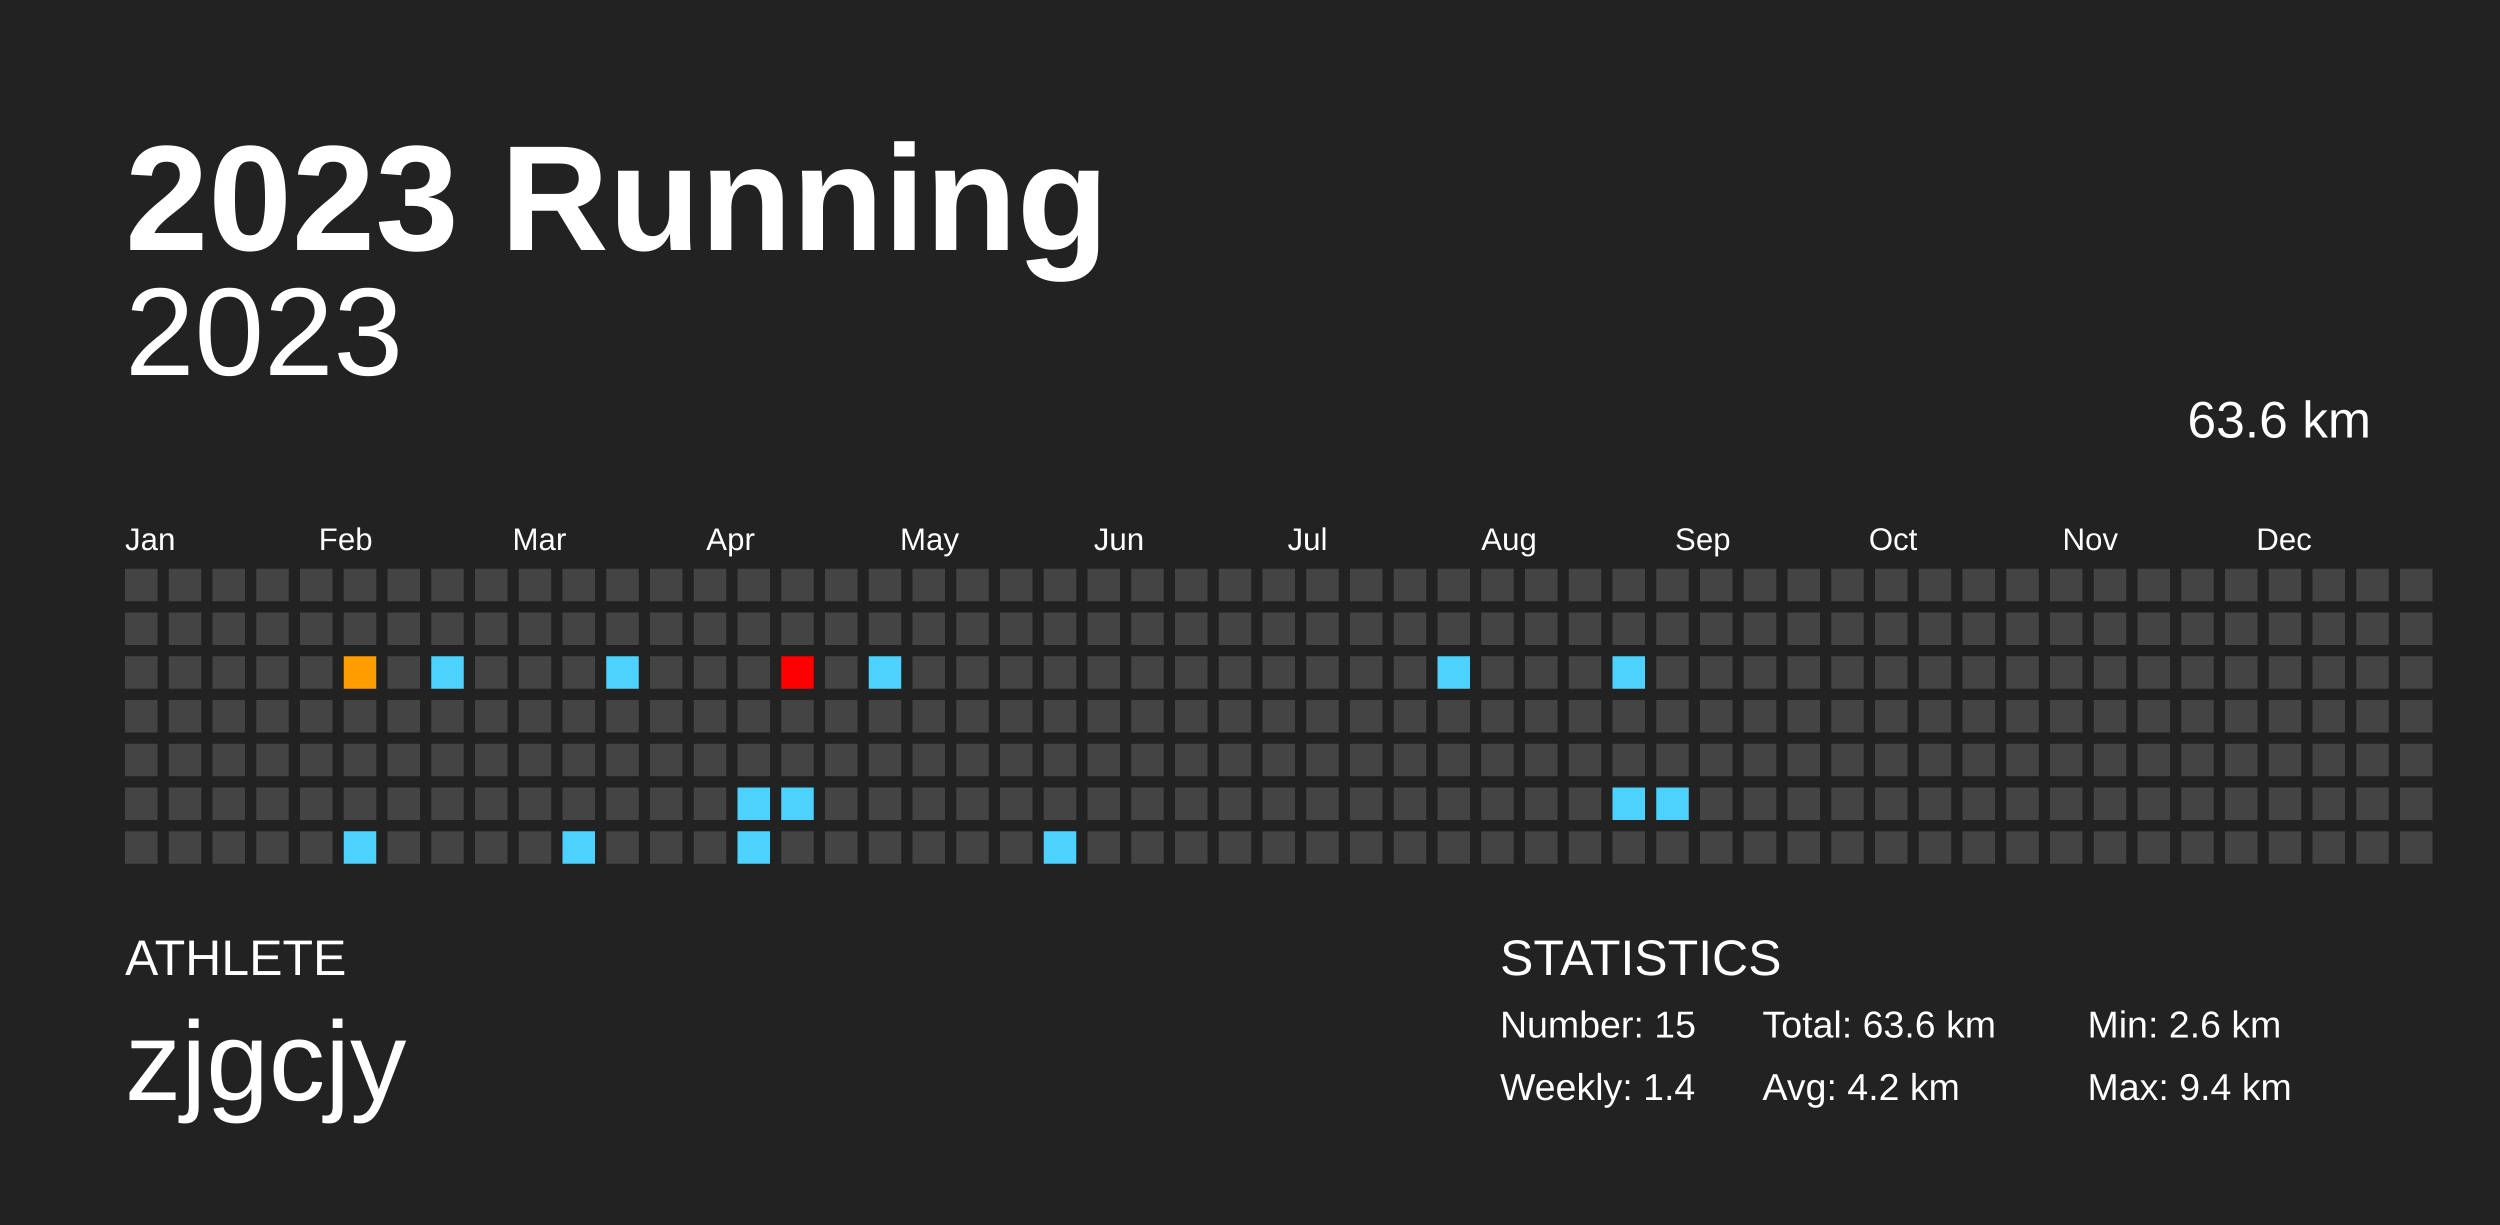
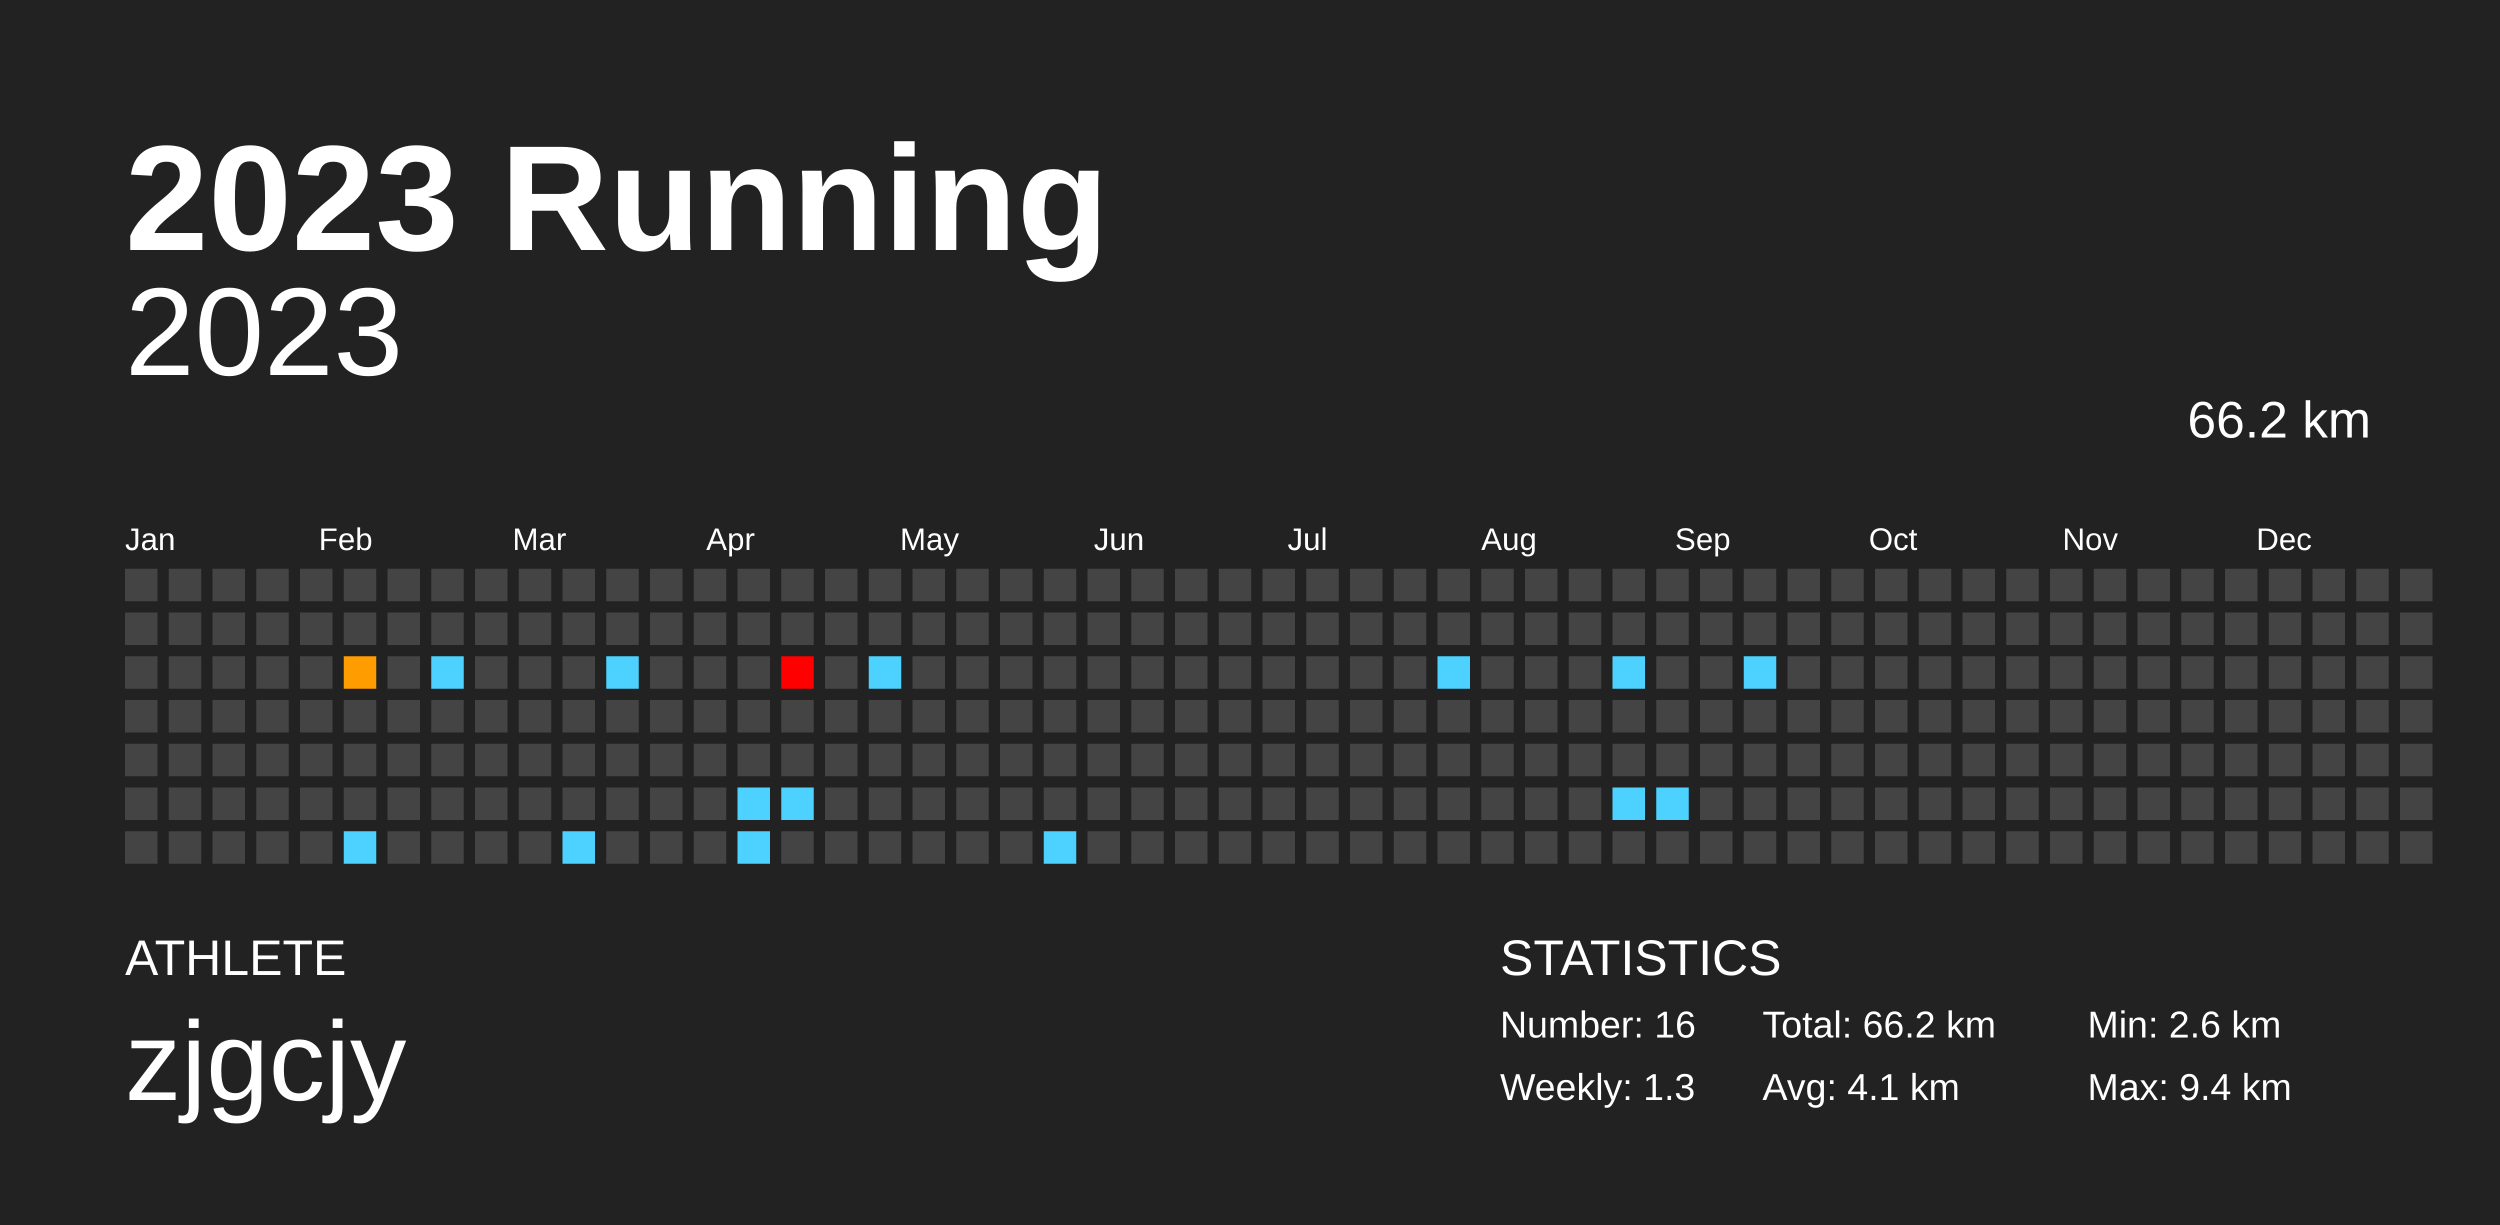
<svg xmlns="http://www.w3.org/2000/svg" baseProfile="full" height="98mm" version="1.1" viewBox="0,0,200,98" width="200mm">
  <defs />
  <rect fill="#222222" height="98" width="200" x="0" y="0" />
  <text fill="#FFFFFF" style="font-size:12px; font-family:Arial; font-weight:bold;" x="10" y="20">2023 Running</text>
  <text fill="#FFFFFF" style="font-size:4px; font-family:Arial" x="10" y="78">ATHLETE</text>
  <text fill="#FFFFFF" style="font-size:9px; font-family:Arial" x="10" y="88">zjgcjy</text>
  <text fill="#FFFFFF" style="font-size:4px; font-family:Arial" x="120" y="78">STATISTICS</text>
-   <text fill="#FFFFFF" style="font-size:3px; font-family:Arial" x="120" y="83">Number: 15</text>
-   <text fill="#FFFFFF" style="font-size:3px; font-family:Arial" x="120" y="88">Weekly: 1.4</text>
-   <text fill="#FFFFFF" style="font-size:3px; font-family:Arial" x="141" y="83">Total: 63.6 km</text>
-   <text fill="#FFFFFF" style="font-size:3px; font-family:Arial" x="141" y="88">Avg: 4.2 km</text>
+   <text fill="#FFFFFF" style="font-size:3px; font-family:Arial" x="120" y="83">Number: 16</text>
+   <text fill="#FFFFFF" style="font-size:3px; font-family:Arial" x="120" y="88">Weekly: 1.3</text>
+   <text fill="#FFFFFF" style="font-size:3px; font-family:Arial" x="141" y="83">Total: 66.2 km</text>
+   <text fill="#FFFFFF" style="font-size:3px; font-family:Arial" x="141" y="88">Avg: 4.1 km</text>
  <text fill="#FFFFFF" style="font-size:3px; font-family:Arial" x="167" y="83">Min: 2.6 km</text>
  <text fill="#FFFFFF" style="font-size:3px; font-family:Arial" x="167" y="88">Max: 9.4 km</text>
  <text alignment-baseline="hanging" fill="#FFFFFF" style="font-size:10.0px; font-family:Arial;" x="10" y="30">2023</text>
-   <text alignment-baseline="hanging" fill="#FFFFFF" style="font-size:4.125px; font-family:Arial;" x="175" y="35">63.6 km</text>
+   <text alignment-baseline="hanging" fill="#FFFFFF" style="font-size:4.125px; font-family:Arial;" x="175" y="35">66.2 km</text>
  <text fill="#FFFFFF" style="font-size:2.5px; font-family:Arial" x="10.0" y="44">Jan</text>
  <text fill="#FFFFFF" style="font-size:2.5px; font-family:Arial" x="25.5" y="44">Feb</text>
  <text fill="#FFFFFF" style="font-size:2.5px; font-family:Arial" x="41.0" y="44">Mar</text>
  <text fill="#FFFFFF" style="font-size:2.5px; font-family:Arial" x="56.5" y="44">Apr</text>
  <text fill="#FFFFFF" style="font-size:2.5px; font-family:Arial" x="72.0" y="44">May</text>
  <text fill="#FFFFFF" style="font-size:2.5px; font-family:Arial" x="87.5" y="44">Jun</text>
  <text fill="#FFFFFF" style="font-size:2.5px; font-family:Arial" x="103.0" y="44">Jul</text>
  <text fill="#FFFFFF" style="font-size:2.5px; font-family:Arial" x="118.5" y="44">Aug</text>
  <text fill="#FFFFFF" style="font-size:2.5px; font-family:Arial" x="134.0" y="44">Sep</text>
  <text fill="#FFFFFF" style="font-size:2.5px; font-family:Arial" x="149.5" y="44">Oct</text>
  <text fill="#FFFFFF" style="font-size:2.5px; font-family:Arial" x="165.0" y="44">Nov</text>
  <text fill="#FFFFFF" style="font-size:2.5px; font-family:Arial" x="180.5" y="44">Dec</text>
  <rect fill="#444444" height="2.6" width="2.6" x="10.0" y="45.5" />
  <rect fill="#444444" height="2.6" width="2.6" x="10.0" y="49.0" />
  <rect fill="#444444" height="2.6" width="2.6" x="10.0" y="52.5" />
  <rect fill="#444444" height="2.6" width="2.6" x="10.0" y="56.0" />
  <rect fill="#444444" height="2.6" width="2.6" x="10.0" y="59.5" />
  <rect fill="#444444" height="2.6" width="2.6" x="10.0" y="63.0" />
  <rect fill="#444444" height="2.6" width="2.6" x="10.0" y="66.5" />
  <rect fill="#444444" height="2.6" width="2.6" x="13.5" y="45.5" />
  <rect fill="#444444" height="2.6" width="2.6" x="13.5" y="49.0" />
  <rect fill="#444444" height="2.6" width="2.6" x="13.5" y="52.5" />
  <rect fill="#444444" height="2.6" width="2.6" x="13.5" y="56.0" />
  <rect fill="#444444" height="2.6" width="2.6" x="13.5" y="59.5" />
  <rect fill="#444444" height="2.6" width="2.6" x="13.5" y="63.0" />
  <rect fill="#444444" height="2.6" width="2.6" x="13.5" y="66.5" />
  <rect fill="#444444" height="2.6" width="2.6" x="17.0" y="45.5" />
  <rect fill="#444444" height="2.6" width="2.6" x="17.0" y="49.0" />
  <rect fill="#444444" height="2.6" width="2.6" x="17.0" y="52.5" />
  <rect fill="#444444" height="2.6" width="2.6" x="17.0" y="56.0" />
  <rect fill="#444444" height="2.6" width="2.6" x="17.0" y="59.5" />
  <rect fill="#444444" height="2.6" width="2.6" x="17.0" y="63.0" />
  <rect fill="#444444" height="2.6" width="2.6" x="17.0" y="66.5" />
  <rect fill="#444444" height="2.6" width="2.6" x="20.5" y="45.5" />
  <rect fill="#444444" height="2.6" width="2.6" x="20.5" y="49.0" />
  <rect fill="#444444" height="2.6" width="2.6" x="20.5" y="52.5" />
  <rect fill="#444444" height="2.6" width="2.6" x="20.5" y="56.0" />
  <rect fill="#444444" height="2.6" width="2.6" x="20.5" y="59.5" />
  <rect fill="#444444" height="2.6" width="2.6" x="20.5" y="63.0" />
  <rect fill="#444444" height="2.6" width="2.6" x="20.5" y="66.5" />
  <rect fill="#444444" height="2.6" width="2.6" x="24.0" y="45.5" />
  <rect fill="#444444" height="2.6" width="2.6" x="24.0" y="49.0" />
  <rect fill="#444444" height="2.6" width="2.6" x="24.0" y="52.5" />
  <rect fill="#444444" height="2.6" width="2.6" x="24.0" y="56.0" />
  <rect fill="#444444" height="2.6" width="2.6" x="24.0" y="59.5" />
  <rect fill="#444444" height="2.6" width="2.6" x="24.0" y="63.0" />
  <rect fill="#444444" height="2.6" width="2.6" x="24.0" y="66.5" />
  <rect fill="#444444" height="2.6" width="2.6" x="27.5" y="45.5" />
  <rect fill="#444444" height="2.6" width="2.6" x="27.5" y="49.0" />
  <rect fill="#ff9c00" height="2.6" width="2.6" x="27.5" y="52.5" />
  <rect fill="#444444" height="2.6" width="2.6" x="27.5" y="56.0" />
  <rect fill="#444444" height="2.6" width="2.6" x="27.5" y="59.5" />
  <rect fill="#444444" height="2.6" width="2.6" x="27.5" y="63.0" />
  <rect fill="#4dd2ff" height="2.6" width="2.6" x="27.5" y="66.5" />
  <rect fill="#444444" height="2.6" width="2.6" x="31.0" y="45.5" />
  <rect fill="#444444" height="2.6" width="2.6" x="31.0" y="49.0" />
  <rect fill="#444444" height="2.6" width="2.6" x="31.0" y="52.5" />
  <rect fill="#444444" height="2.6" width="2.6" x="31.0" y="56.0" />
  <rect fill="#444444" height="2.6" width="2.6" x="31.0" y="59.5" />
  <rect fill="#444444" height="2.6" width="2.6" x="31.0" y="63.0" />
  <rect fill="#444444" height="2.6" width="2.6" x="31.0" y="66.5" />
  <rect fill="#444444" height="2.6" width="2.6" x="34.5" y="45.5" />
  <rect fill="#444444" height="2.6" width="2.6" x="34.5" y="49.0" />
  <rect fill="#4dd2ff" height="2.6" width="2.6" x="34.5" y="52.5" />
  <rect fill="#444444" height="2.6" width="2.6" x="34.5" y="56.0" />
  <rect fill="#444444" height="2.6" width="2.6" x="34.5" y="59.5" />
  <rect fill="#444444" height="2.6" width="2.6" x="34.5" y="63.0" />
  <rect fill="#444444" height="2.6" width="2.6" x="34.5" y="66.5" />
  <rect fill="#444444" height="2.6" width="2.6" x="38.0" y="45.5" />
  <rect fill="#444444" height="2.6" width="2.6" x="38.0" y="49.0" />
  <rect fill="#444444" height="2.6" width="2.6" x="38.0" y="52.5" />
  <rect fill="#444444" height="2.6" width="2.6" x="38.0" y="56.0" />
  <rect fill="#444444" height="2.6" width="2.6" x="38.0" y="59.5" />
  <rect fill="#444444" height="2.6" width="2.6" x="38.0" y="63.0" />
  <rect fill="#444444" height="2.6" width="2.6" x="38.0" y="66.5" />
  <rect fill="#444444" height="2.6" width="2.6" x="41.5" y="45.5" />
  <rect fill="#444444" height="2.6" width="2.6" x="41.5" y="49.0" />
  <rect fill="#444444" height="2.6" width="2.6" x="41.5" y="52.5" />
  <rect fill="#444444" height="2.6" width="2.6" x="41.5" y="56.0" />
  <rect fill="#444444" height="2.6" width="2.6" x="41.5" y="59.5" />
  <rect fill="#444444" height="2.6" width="2.6" x="41.5" y="63.0" />
  <rect fill="#444444" height="2.6" width="2.6" x="41.5" y="66.5" />
  <rect fill="#444444" height="2.6" width="2.6" x="45.0" y="45.5" />
  <rect fill="#444444" height="2.6" width="2.6" x="45.0" y="49.0" />
  <rect fill="#444444" height="2.6" width="2.6" x="45.0" y="52.5" />
  <rect fill="#444444" height="2.6" width="2.6" x="45.0" y="56.0" />
  <rect fill="#444444" height="2.6" width="2.6" x="45.0" y="59.5" />
  <rect fill="#444444" height="2.6" width="2.6" x="45.0" y="63.0" />
  <rect fill="#4dd2ff" height="2.6" width="2.6" x="45.0" y="66.5" />
  <rect fill="#444444" height="2.6" width="2.6" x="48.5" y="45.5" />
  <rect fill="#444444" height="2.6" width="2.6" x="48.5" y="49.0" />
  <rect fill="#4dd2ff" height="2.6" width="2.6" x="48.5" y="52.5" />
  <rect fill="#444444" height="2.6" width="2.6" x="48.5" y="56.0" />
  <rect fill="#444444" height="2.6" width="2.6" x="48.5" y="59.5" />
  <rect fill="#444444" height="2.6" width="2.6" x="48.5" y="63.0" />
  <rect fill="#444444" height="2.6" width="2.6" x="48.5" y="66.5" />
  <rect fill="#444444" height="2.6" width="2.6" x="52.0" y="45.5" />
  <rect fill="#444444" height="2.6" width="2.6" x="52.0" y="49.0" />
  <rect fill="#444444" height="2.6" width="2.6" x="52.0" y="52.5" />
  <rect fill="#444444" height="2.6" width="2.6" x="52.0" y="56.0" />
  <rect fill="#444444" height="2.6" width="2.6" x="52.0" y="59.5" />
  <rect fill="#444444" height="2.6" width="2.6" x="52.0" y="63.0" />
  <rect fill="#444444" height="2.6" width="2.6" x="52.0" y="66.5" />
  <rect fill="#444444" height="2.6" width="2.6" x="55.5" y="45.5" />
  <rect fill="#444444" height="2.6" width="2.6" x="55.5" y="49.0" />
  <rect fill="#444444" height="2.6" width="2.6" x="55.5" y="52.5" />
  <rect fill="#444444" height="2.6" width="2.6" x="55.5" y="56.0" />
  <rect fill="#444444" height="2.6" width="2.6" x="55.5" y="59.5" />
  <rect fill="#444444" height="2.6" width="2.6" x="55.5" y="63.0" />
  <rect fill="#444444" height="2.6" width="2.6" x="55.5" y="66.5" />
  <rect fill="#444444" height="2.6" width="2.6" x="59.0" y="45.5" />
  <rect fill="#444444" height="2.6" width="2.6" x="59.0" y="49.0" />
  <rect fill="#444444" height="2.6" width="2.6" x="59.0" y="52.5" />
  <rect fill="#444444" height="2.6" width="2.6" x="59.0" y="56.0" />
  <rect fill="#444444" height="2.6" width="2.6" x="59.0" y="59.5" />
  <rect fill="#4dd2ff" height="2.6" width="2.6" x="59.0" y="63.0" />
  <rect fill="#4dd2ff" height="2.6" width="2.6" x="59.0" y="66.5" />
  <rect fill="#444444" height="2.6" width="2.6" x="62.5" y="45.5" />
  <rect fill="#444444" height="2.6" width="2.6" x="62.5" y="49.0" />
  <rect fill="#ff0000" height="2.6" width="2.6" x="62.5" y="52.5" />
  <rect fill="#444444" height="2.6" width="2.6" x="62.5" y="56.0" />
  <rect fill="#444444" height="2.6" width="2.6" x="62.5" y="59.5" />
  <rect fill="#4dd2ff" height="2.6" width="2.6" x="62.5" y="63.0" />
  <rect fill="#444444" height="2.6" width="2.6" x="62.5" y="66.5" />
  <rect fill="#444444" height="2.6" width="2.6" x="66.0" y="45.5" />
  <rect fill="#444444" height="2.6" width="2.6" x="66.0" y="49.0" />
  <rect fill="#444444" height="2.6" width="2.6" x="66.0" y="52.5" />
  <rect fill="#444444" height="2.6" width="2.6" x="66.0" y="56.0" />
  <rect fill="#444444" height="2.6" width="2.6" x="66.0" y="59.5" />
  <rect fill="#444444" height="2.6" width="2.6" x="66.0" y="63.0" />
  <rect fill="#444444" height="2.6" width="2.6" x="66.0" y="66.5" />
  <rect fill="#444444" height="2.6" width="2.6" x="69.5" y="45.5" />
  <rect fill="#444444" height="2.6" width="2.6" x="69.5" y="49.0" />
  <rect fill="#4dd2ff" height="2.6" width="2.6" x="69.5" y="52.5" />
  <rect fill="#444444" height="2.6" width="2.6" x="69.5" y="56.0" />
  <rect fill="#444444" height="2.6" width="2.6" x="69.5" y="59.5" />
  <rect fill="#444444" height="2.6" width="2.6" x="69.5" y="63.0" />
  <rect fill="#444444" height="2.6" width="2.6" x="69.5" y="66.5" />
  <rect fill="#444444" height="2.6" width="2.6" x="73.0" y="45.5" />
  <rect fill="#444444" height="2.6" width="2.6" x="73.0" y="49.0" />
  <rect fill="#444444" height="2.6" width="2.6" x="73.0" y="52.5" />
  <rect fill="#444444" height="2.6" width="2.6" x="73.0" y="56.0" />
  <rect fill="#444444" height="2.6" width="2.6" x="73.0" y="59.5" />
  <rect fill="#444444" height="2.6" width="2.6" x="73.0" y="63.0" />
  <rect fill="#444444" height="2.6" width="2.6" x="73.0" y="66.5" />
  <rect fill="#444444" height="2.6" width="2.6" x="76.5" y="45.5" />
  <rect fill="#444444" height="2.6" width="2.6" x="76.5" y="49.0" />
  <rect fill="#444444" height="2.6" width="2.6" x="76.5" y="52.5" />
  <rect fill="#444444" height="2.6" width="2.6" x="76.5" y="56.0" />
  <rect fill="#444444" height="2.6" width="2.6" x="76.5" y="59.5" />
  <rect fill="#444444" height="2.6" width="2.6" x="76.5" y="63.0" />
  <rect fill="#444444" height="2.6" width="2.6" x="76.5" y="66.5" />
  <rect fill="#444444" height="2.6" width="2.6" x="80.0" y="45.5" />
  <rect fill="#444444" height="2.6" width="2.6" x="80.0" y="49.0" />
  <rect fill="#444444" height="2.6" width="2.6" x="80.0" y="52.5" />
  <rect fill="#444444" height="2.6" width="2.6" x="80.0" y="56.0" />
  <rect fill="#444444" height="2.6" width="2.6" x="80.0" y="59.5" />
  <rect fill="#444444" height="2.6" width="2.6" x="80.0" y="63.0" />
  <rect fill="#444444" height="2.6" width="2.6" x="80.0" y="66.5" />
  <rect fill="#444444" height="2.6" width="2.6" x="83.5" y="45.5" />
  <rect fill="#444444" height="2.6" width="2.6" x="83.5" y="49.0" />
  <rect fill="#444444" height="2.6" width="2.6" x="83.5" y="52.5" />
  <rect fill="#444444" height="2.6" width="2.6" x="83.5" y="56.0" />
  <rect fill="#444444" height="2.6" width="2.6" x="83.5" y="59.5" />
  <rect fill="#444444" height="2.6" width="2.6" x="83.5" y="63.0" />
  <rect fill="#4dd2ff" height="2.6" width="2.6" x="83.5" y="66.5" />
  <rect fill="#444444" height="2.6" width="2.6" x="87.0" y="45.5" />
  <rect fill="#444444" height="2.6" width="2.6" x="87.0" y="49.0" />
  <rect fill="#444444" height="2.6" width="2.6" x="87.0" y="52.5" />
  <rect fill="#444444" height="2.6" width="2.6" x="87.0" y="56.0" />
  <rect fill="#444444" height="2.6" width="2.6" x="87.0" y="59.5" />
  <rect fill="#444444" height="2.6" width="2.6" x="87.0" y="63.0" />
  <rect fill="#444444" height="2.6" width="2.6" x="87.0" y="66.5" />
  <rect fill="#444444" height="2.6" width="2.6" x="90.5" y="45.5" />
  <rect fill="#444444" height="2.6" width="2.6" x="90.5" y="49.0" />
  <rect fill="#444444" height="2.6" width="2.6" x="90.5" y="52.5" />
  <rect fill="#444444" height="2.6" width="2.6" x="90.5" y="56.0" />
  <rect fill="#444444" height="2.6" width="2.6" x="90.5" y="59.5" />
  <rect fill="#444444" height="2.6" width="2.6" x="90.5" y="63.0" />
  <rect fill="#444444" height="2.6" width="2.6" x="90.5" y="66.5" />
  <rect fill="#444444" height="2.6" width="2.6" x="94.0" y="45.5" />
  <rect fill="#444444" height="2.6" width="2.6" x="94.0" y="49.0" />
  <rect fill="#444444" height="2.6" width="2.6" x="94.0" y="52.5" />
  <rect fill="#444444" height="2.6" width="2.6" x="94.0" y="56.0" />
  <rect fill="#444444" height="2.6" width="2.6" x="94.0" y="59.5" />
  <rect fill="#444444" height="2.6" width="2.6" x="94.0" y="63.0" />
  <rect fill="#444444" height="2.6" width="2.6" x="94.0" y="66.5" />
  <rect fill="#444444" height="2.6" width="2.6" x="97.5" y="45.5" />
  <rect fill="#444444" height="2.6" width="2.6" x="97.5" y="49.0" />
  <rect fill="#444444" height="2.6" width="2.6" x="97.5" y="52.5" />
  <rect fill="#444444" height="2.6" width="2.6" x="97.5" y="56.0" />
  <rect fill="#444444" height="2.6" width="2.6" x="97.5" y="59.5" />
  <rect fill="#444444" height="2.6" width="2.6" x="97.5" y="63.0" />
  <rect fill="#444444" height="2.6" width="2.6" x="97.5" y="66.5" />
  <rect fill="#444444" height="2.6" width="2.6" x="101.0" y="45.5" />
  <rect fill="#444444" height="2.6" width="2.6" x="101.0" y="49.0" />
  <rect fill="#444444" height="2.6" width="2.6" x="101.0" y="52.5" />
  <rect fill="#444444" height="2.6" width="2.6" x="101.0" y="56.0" />
  <rect fill="#444444" height="2.6" width="2.6" x="101.0" y="59.5" />
  <rect fill="#444444" height="2.6" width="2.6" x="101.0" y="63.0" />
  <rect fill="#444444" height="2.6" width="2.6" x="101.0" y="66.5" />
  <rect fill="#444444" height="2.6" width="2.6" x="104.5" y="45.5" />
  <rect fill="#444444" height="2.6" width="2.6" x="104.5" y="49.0" />
  <rect fill="#444444" height="2.6" width="2.6" x="104.5" y="52.5" />
  <rect fill="#444444" height="2.6" width="2.6" x="104.5" y="56.0" />
  <rect fill="#444444" height="2.6" width="2.6" x="104.5" y="59.5" />
  <rect fill="#444444" height="2.6" width="2.6" x="104.5" y="63.0" />
  <rect fill="#444444" height="2.6" width="2.6" x="104.5" y="66.5" />
  <rect fill="#444444" height="2.6" width="2.6" x="108.0" y="45.5" />
  <rect fill="#444444" height="2.6" width="2.6" x="108.0" y="49.0" />
  <rect fill="#444444" height="2.6" width="2.6" x="108.0" y="52.5" />
  <rect fill="#444444" height="2.6" width="2.6" x="108.0" y="56.0" />
  <rect fill="#444444" height="2.6" width="2.6" x="108.0" y="59.5" />
  <rect fill="#444444" height="2.6" width="2.6" x="108.0" y="63.0" />
  <rect fill="#444444" height="2.6" width="2.6" x="108.0" y="66.5" />
  <rect fill="#444444" height="2.6" width="2.6" x="111.5" y="45.5" />
  <rect fill="#444444" height="2.6" width="2.6" x="111.5" y="49.0" />
  <rect fill="#444444" height="2.6" width="2.6" x="111.5" y="52.5" />
  <rect fill="#444444" height="2.6" width="2.6" x="111.5" y="56.0" />
  <rect fill="#444444" height="2.6" width="2.6" x="111.5" y="59.5" />
  <rect fill="#444444" height="2.6" width="2.6" x="111.5" y="63.0" />
  <rect fill="#444444" height="2.6" width="2.6" x="111.5" y="66.5" />
  <rect fill="#444444" height="2.6" width="2.6" x="115.0" y="45.5" />
  <rect fill="#444444" height="2.6" width="2.6" x="115.0" y="49.0" />
  <rect fill="#4dd2ff" height="2.6" width="2.6" x="115.0" y="52.5" />
  <rect fill="#444444" height="2.6" width="2.6" x="115.0" y="56.0" />
  <rect fill="#444444" height="2.6" width="2.6" x="115.0" y="59.5" />
  <rect fill="#444444" height="2.6" width="2.6" x="115.0" y="63.0" />
  <rect fill="#444444" height="2.6" width="2.6" x="115.0" y="66.5" />
  <rect fill="#444444" height="2.6" width="2.6" x="118.5" y="45.5" />
  <rect fill="#444444" height="2.6" width="2.6" x="118.5" y="49.0" />
  <rect fill="#444444" height="2.6" width="2.6" x="118.5" y="52.5" />
  <rect fill="#444444" height="2.6" width="2.6" x="118.5" y="56.0" />
  <rect fill="#444444" height="2.6" width="2.6" x="118.5" y="59.5" />
  <rect fill="#444444" height="2.6" width="2.6" x="118.5" y="63.0" />
  <rect fill="#444444" height="2.6" width="2.6" x="118.5" y="66.5" />
  <rect fill="#444444" height="2.6" width="2.6" x="122.0" y="45.5" />
  <rect fill="#444444" height="2.6" width="2.6" x="122.0" y="49.0" />
  <rect fill="#444444" height="2.6" width="2.6" x="122.0" y="52.5" />
  <rect fill="#444444" height="2.6" width="2.6" x="122.0" y="56.0" />
  <rect fill="#444444" height="2.6" width="2.6" x="122.0" y="59.5" />
  <rect fill="#444444" height="2.6" width="2.6" x="122.0" y="63.0" />
  <rect fill="#444444" height="2.6" width="2.6" x="122.0" y="66.5" />
  <rect fill="#444444" height="2.6" width="2.6" x="125.5" y="45.5" />
  <rect fill="#444444" height="2.6" width="2.6" x="125.5" y="49.0" />
  <rect fill="#444444" height="2.6" width="2.6" x="125.5" y="52.5" />
  <rect fill="#444444" height="2.6" width="2.6" x="125.5" y="56.0" />
  <rect fill="#444444" height="2.6" width="2.6" x="125.5" y="59.5" />
  <rect fill="#444444" height="2.6" width="2.6" x="125.5" y="63.0" />
  <rect fill="#444444" height="2.6" width="2.6" x="125.5" y="66.5" />
  <rect fill="#444444" height="2.6" width="2.6" x="129.0" y="45.5" />
  <rect fill="#444444" height="2.6" width="2.6" x="129.0" y="49.0" />
  <rect fill="#4dd2ff" height="2.6" width="2.6" x="129.0" y="52.5" />
  <rect fill="#444444" height="2.6" width="2.6" x="129.0" y="56.0" />
  <rect fill="#444444" height="2.6" width="2.6" x="129.0" y="59.5" />
  <rect fill="#4dd2ff" height="2.6" width="2.6" x="129.0" y="63.0" />
  <rect fill="#444444" height="2.6" width="2.6" x="129.0" y="66.5" />
  <rect fill="#444444" height="2.6" width="2.6" x="132.5" y="45.5" />
  <rect fill="#444444" height="2.6" width="2.6" x="132.5" y="49.0" />
  <rect fill="#444444" height="2.6" width="2.6" x="132.5" y="52.5" />
  <rect fill="#444444" height="2.6" width="2.6" x="132.5" y="56.0" />
  <rect fill="#444444" height="2.6" width="2.6" x="132.5" y="59.5" />
  <rect fill="#4dd2ff" height="2.6" width="2.6" x="132.5" y="63.0" />
  <rect fill="#444444" height="2.6" width="2.6" x="132.5" y="66.5" />
  <rect fill="#444444" height="2.6" width="2.6" x="136.0" y="45.5" />
  <rect fill="#444444" height="2.6" width="2.6" x="136.0" y="49.0" />
  <rect fill="#444444" height="2.6" width="2.6" x="136.0" y="52.5" />
  <rect fill="#444444" height="2.6" width="2.6" x="136.0" y="56.0" />
  <rect fill="#444444" height="2.6" width="2.6" x="136.0" y="59.5" />
  <rect fill="#444444" height="2.6" width="2.6" x="136.0" y="63.0" />
  <rect fill="#444444" height="2.6" width="2.6" x="136.0" y="66.5" />
  <rect fill="#444444" height="2.6" width="2.6" x="139.5" y="45.5" />
  <rect fill="#444444" height="2.6" width="2.6" x="139.5" y="49.0" />
-   <rect fill="#444444" height="2.6" width="2.6" x="139.5" y="52.5" />
+   <rect fill="#4dd2ff" height="2.6" width="2.6" x="139.5" y="52.5" />
  <rect fill="#444444" height="2.6" width="2.6" x="139.5" y="56.0" />
  <rect fill="#444444" height="2.6" width="2.6" x="139.5" y="59.5" />
  <rect fill="#444444" height="2.6" width="2.6" x="139.5" y="63.0" />
  <rect fill="#444444" height="2.6" width="2.6" x="139.5" y="66.5" />
  <rect fill="#444444" height="2.6" width="2.6" x="143.0" y="45.5" />
  <rect fill="#444444" height="2.6" width="2.6" x="143.0" y="49.0" />
  <rect fill="#444444" height="2.6" width="2.6" x="143.0" y="52.5" />
  <rect fill="#444444" height="2.6" width="2.6" x="143.0" y="56.0" />
  <rect fill="#444444" height="2.6" width="2.6" x="143.0" y="59.5" />
  <rect fill="#444444" height="2.6" width="2.6" x="143.0" y="63.0" />
  <rect fill="#444444" height="2.6" width="2.6" x="143.0" y="66.5" />
  <rect fill="#444444" height="2.6" width="2.6" x="146.5" y="45.5" />
  <rect fill="#444444" height="2.6" width="2.6" x="146.5" y="49.0" />
  <rect fill="#444444" height="2.6" width="2.6" x="146.5" y="52.5" />
  <rect fill="#444444" height="2.6" width="2.6" x="146.5" y="56.0" />
  <rect fill="#444444" height="2.6" width="2.6" x="146.5" y="59.5" />
  <rect fill="#444444" height="2.6" width="2.6" x="146.5" y="63.0" />
  <rect fill="#444444" height="2.6" width="2.6" x="146.5" y="66.5" />
  <rect fill="#444444" height="2.6" width="2.6" x="150.0" y="45.5" />
  <rect fill="#444444" height="2.6" width="2.6" x="150.0" y="49.0" />
  <rect fill="#444444" height="2.6" width="2.6" x="150.0" y="52.5" />
  <rect fill="#444444" height="2.6" width="2.6" x="150.0" y="56.0" />
  <rect fill="#444444" height="2.6" width="2.6" x="150.0" y="59.5" />
  <rect fill="#444444" height="2.6" width="2.6" x="150.0" y="63.0" />
  <rect fill="#444444" height="2.6" width="2.6" x="150.0" y="66.5" />
  <rect fill="#444444" height="2.6" width="2.6" x="153.5" y="45.5" />
  <rect fill="#444444" height="2.6" width="2.6" x="153.5" y="49.0" />
  <rect fill="#444444" height="2.6" width="2.6" x="153.5" y="52.5" />
  <rect fill="#444444" height="2.6" width="2.6" x="153.5" y="56.0" />
  <rect fill="#444444" height="2.6" width="2.6" x="153.5" y="59.5" />
  <rect fill="#444444" height="2.6" width="2.6" x="153.5" y="63.0" />
  <rect fill="#444444" height="2.6" width="2.6" x="153.5" y="66.5" />
  <rect fill="#444444" height="2.6" width="2.6" x="157.0" y="45.5" />
  <rect fill="#444444" height="2.6" width="2.6" x="157.0" y="49.0" />
  <rect fill="#444444" height="2.6" width="2.6" x="157.0" y="52.5" />
  <rect fill="#444444" height="2.6" width="2.6" x="157.0" y="56.0" />
  <rect fill="#444444" height="2.6" width="2.6" x="157.0" y="59.5" />
  <rect fill="#444444" height="2.6" width="2.6" x="157.0" y="63.0" />
  <rect fill="#444444" height="2.6" width="2.6" x="157.0" y="66.5" />
  <rect fill="#444444" height="2.6" width="2.6" x="160.5" y="45.5" />
  <rect fill="#444444" height="2.6" width="2.6" x="160.5" y="49.0" />
  <rect fill="#444444" height="2.6" width="2.6" x="160.5" y="52.5" />
  <rect fill="#444444" height="2.6" width="2.6" x="160.5" y="56.0" />
  <rect fill="#444444" height="2.6" width="2.6" x="160.5" y="59.5" />
  <rect fill="#444444" height="2.6" width="2.6" x="160.5" y="63.0" />
  <rect fill="#444444" height="2.6" width="2.6" x="160.5" y="66.5" />
  <rect fill="#444444" height="2.6" width="2.6" x="164.0" y="45.5" />
  <rect fill="#444444" height="2.6" width="2.6" x="164.0" y="49.0" />
  <rect fill="#444444" height="2.6" width="2.6" x="164.0" y="52.5" />
  <rect fill="#444444" height="2.6" width="2.6" x="164.0" y="56.0" />
  <rect fill="#444444" height="2.6" width="2.6" x="164.0" y="59.5" />
  <rect fill="#444444" height="2.6" width="2.6" x="164.0" y="63.0" />
  <rect fill="#444444" height="2.6" width="2.6" x="164.0" y="66.5" />
  <rect fill="#444444" height="2.6" width="2.6" x="167.5" y="45.5" />
  <rect fill="#444444" height="2.6" width="2.6" x="167.5" y="49.0" />
  <rect fill="#444444" height="2.6" width="2.6" x="167.5" y="52.5" />
  <rect fill="#444444" height="2.6" width="2.6" x="167.5" y="56.0" />
  <rect fill="#444444" height="2.6" width="2.6" x="167.5" y="59.5" />
  <rect fill="#444444" height="2.6" width="2.6" x="167.5" y="63.0" />
  <rect fill="#444444" height="2.6" width="2.6" x="167.5" y="66.5" />
  <rect fill="#444444" height="2.6" width="2.6" x="171.0" y="45.5" />
  <rect fill="#444444" height="2.6" width="2.6" x="171.0" y="49.0" />
  <rect fill="#444444" height="2.6" width="2.6" x="171.0" y="52.5" />
  <rect fill="#444444" height="2.6" width="2.6" x="171.0" y="56.0" />
  <rect fill="#444444" height="2.6" width="2.6" x="171.0" y="59.5" />
  <rect fill="#444444" height="2.6" width="2.6" x="171.0" y="63.0" />
  <rect fill="#444444" height="2.6" width="2.6" x="171.0" y="66.5" />
  <rect fill="#444444" height="2.6" width="2.6" x="174.5" y="45.5" />
  <rect fill="#444444" height="2.6" width="2.6" x="174.5" y="49.0" />
  <rect fill="#444444" height="2.6" width="2.6" x="174.5" y="52.5" />
  <rect fill="#444444" height="2.6" width="2.6" x="174.5" y="56.0" />
  <rect fill="#444444" height="2.6" width="2.6" x="174.5" y="59.5" />
  <rect fill="#444444" height="2.6" width="2.6" x="174.5" y="63.0" />
  <rect fill="#444444" height="2.6" width="2.6" x="174.5" y="66.5" />
  <rect fill="#444444" height="2.6" width="2.6" x="178.0" y="45.5" />
  <rect fill="#444444" height="2.6" width="2.6" x="178.0" y="49.0" />
  <rect fill="#444444" height="2.6" width="2.6" x="178.0" y="52.5" />
  <rect fill="#444444" height="2.6" width="2.6" x="178.0" y="56.0" />
  <rect fill="#444444" height="2.6" width="2.6" x="178.0" y="59.5" />
  <rect fill="#444444" height="2.6" width="2.6" x="178.0" y="63.0" />
  <rect fill="#444444" height="2.6" width="2.6" x="178.0" y="66.5" />
  <rect fill="#444444" height="2.6" width="2.6" x="181.5" y="45.5" />
  <rect fill="#444444" height="2.6" width="2.6" x="181.5" y="49.0" />
  <rect fill="#444444" height="2.6" width="2.6" x="181.5" y="52.5" />
  <rect fill="#444444" height="2.6" width="2.6" x="181.5" y="56.0" />
  <rect fill="#444444" height="2.6" width="2.6" x="181.5" y="59.5" />
  <rect fill="#444444" height="2.6" width="2.6" x="181.5" y="63.0" />
  <rect fill="#444444" height="2.6" width="2.6" x="181.5" y="66.5" />
  <rect fill="#444444" height="2.6" width="2.6" x="185.0" y="45.5" />
  <rect fill="#444444" height="2.6" width="2.6" x="185.0" y="49.0" />
  <rect fill="#444444" height="2.6" width="2.6" x="185.0" y="52.5" />
  <rect fill="#444444" height="2.6" width="2.6" x="185.0" y="56.0" />
  <rect fill="#444444" height="2.6" width="2.6" x="185.0" y="59.5" />
  <rect fill="#444444" height="2.6" width="2.6" x="185.0" y="63.0" />
  <rect fill="#444444" height="2.6" width="2.6" x="185.0" y="66.5" />
  <rect fill="#444444" height="2.6" width="2.6" x="188.5" y="45.5" />
  <rect fill="#444444" height="2.6" width="2.6" x="188.5" y="49.0" />
  <rect fill="#444444" height="2.6" width="2.6" x="188.5" y="52.5" />
  <rect fill="#444444" height="2.6" width="2.6" x="188.5" y="56.0" />
  <rect fill="#444444" height="2.6" width="2.6" x="188.5" y="59.5" />
  <rect fill="#444444" height="2.6" width="2.6" x="188.5" y="63.0" />
  <rect fill="#444444" height="2.6" width="2.6" x="188.5" y="66.5" />
  <rect fill="#444444" height="2.6" width="2.6" x="192.0" y="45.5" />
  <rect fill="#444444" height="2.6" width="2.6" x="192.0" y="49.0" />
  <rect fill="#444444" height="2.6" width="2.6" x="192.0" y="52.5" />
  <rect fill="#444444" height="2.6" width="2.6" x="192.0" y="56.0" />
  <rect fill="#444444" height="2.6" width="2.6" x="192.0" y="59.5" />
  <rect fill="#444444" height="2.6" width="2.6" x="192.0" y="63.0" />
  <rect fill="#444444" height="2.6" width="2.6" x="192.0" y="66.5" />
</svg>
